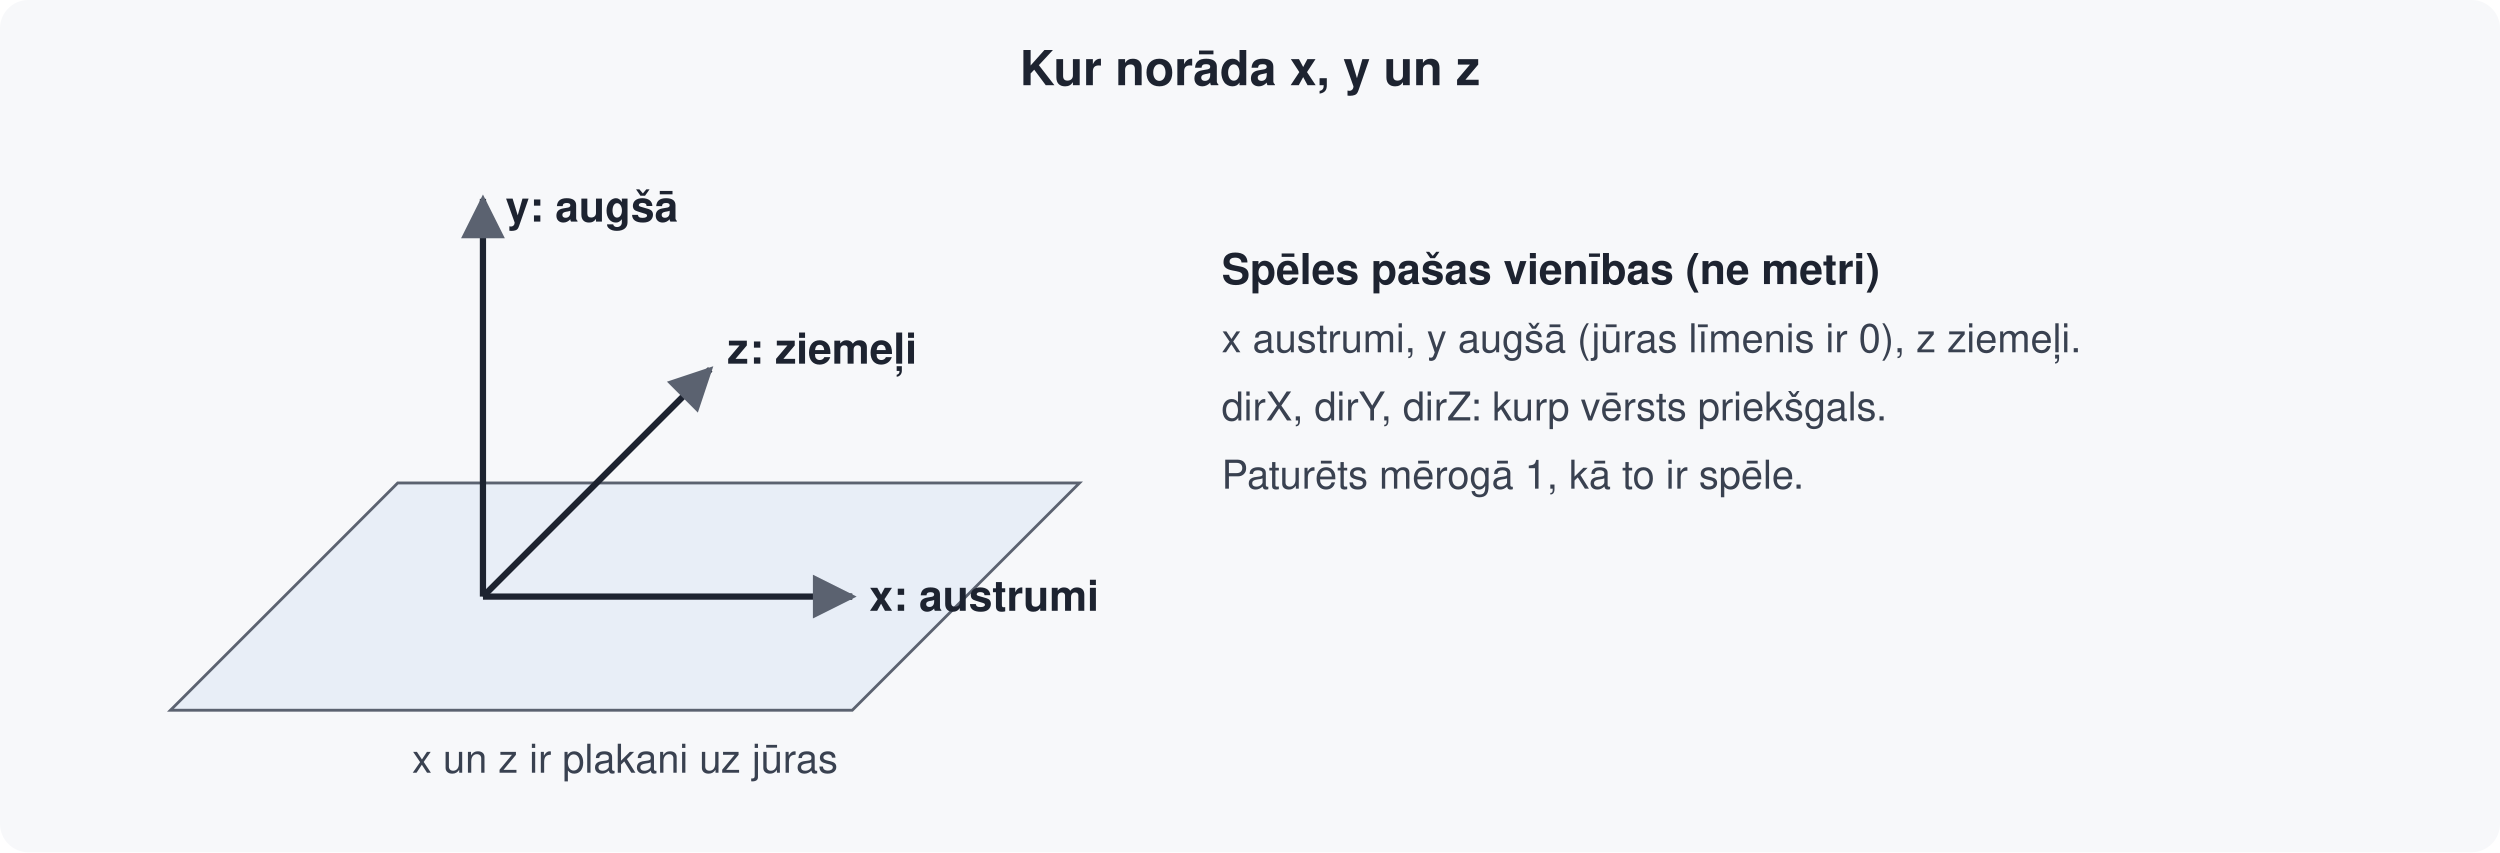
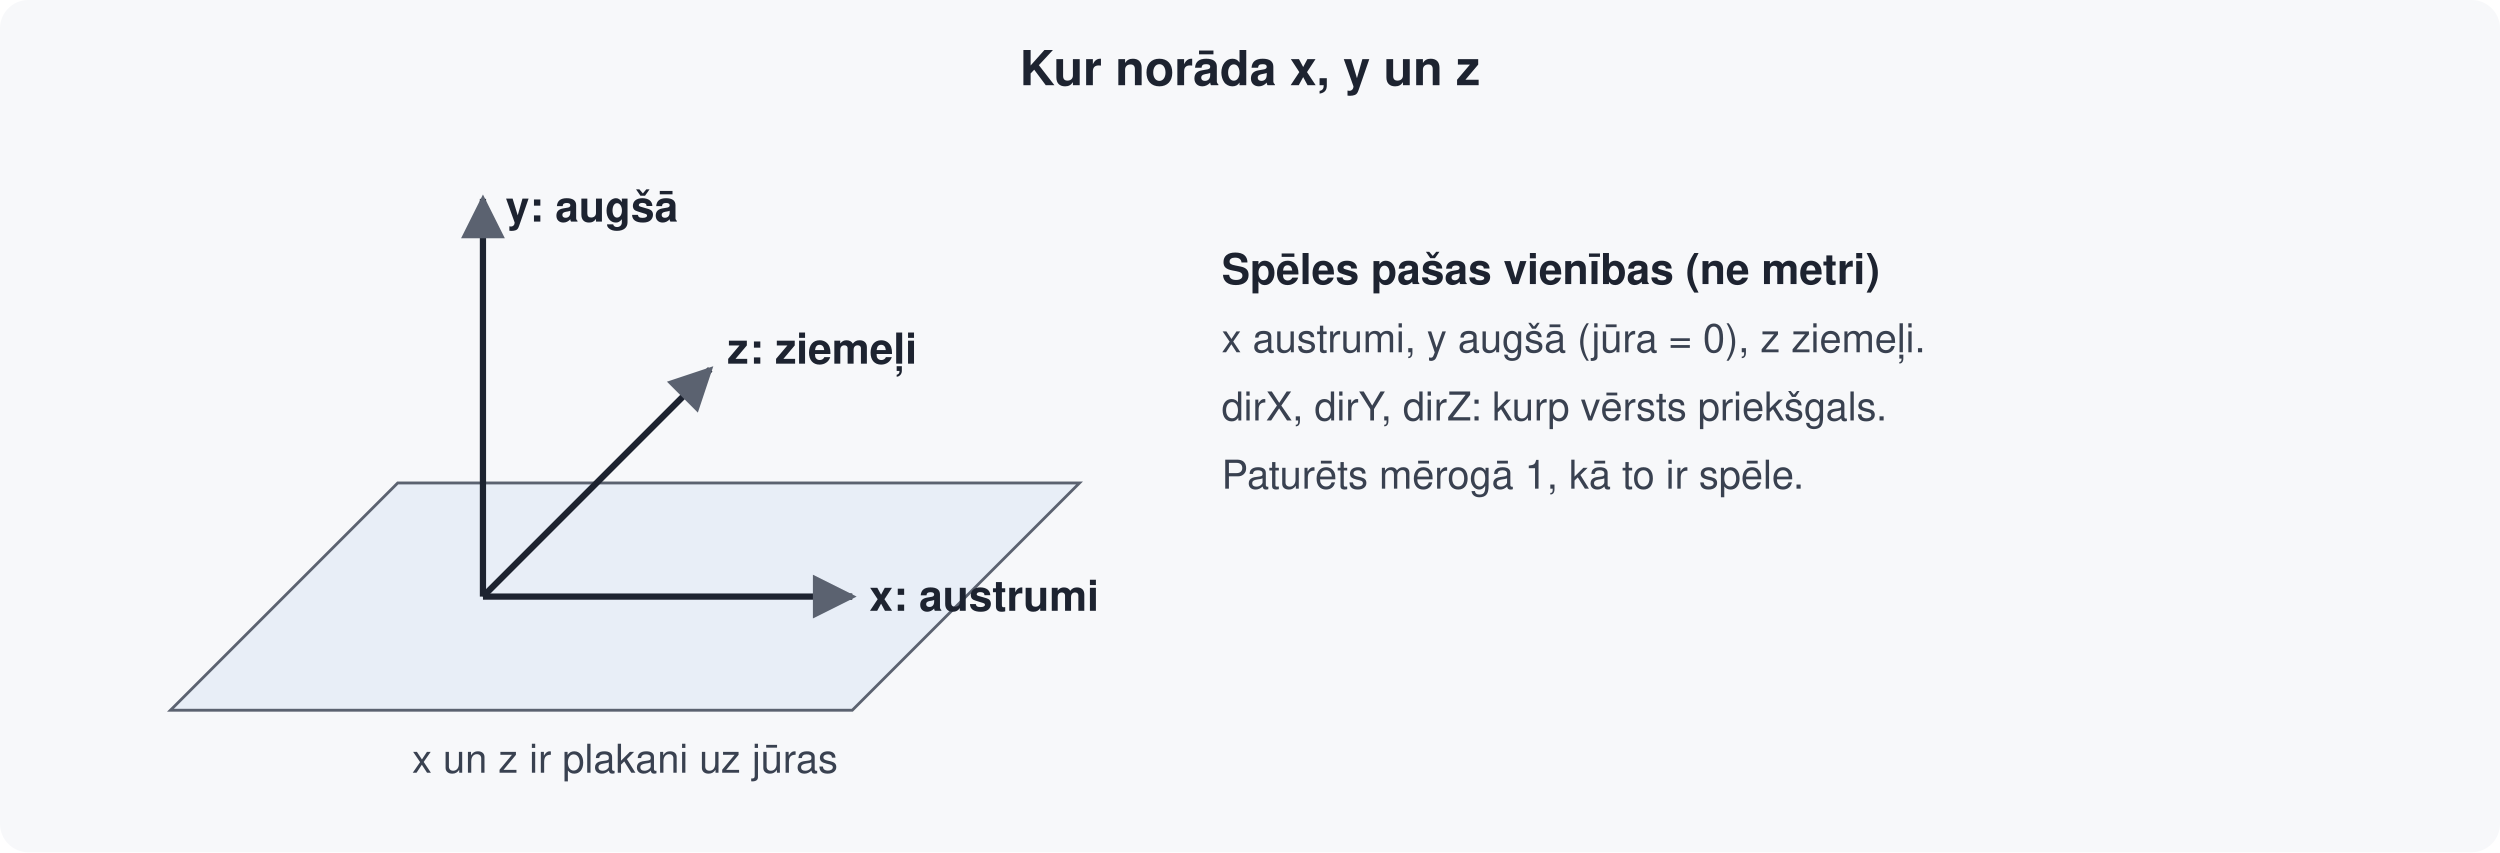
<svg xmlns="http://www.w3.org/2000/svg" width="880" height="300" viewBox="0 0 880 300" role="img" aria-label="Where x, y and z point">
  <defs>
    <marker id="a" viewBox="0 0 10 10" refX="9" refY="5" markerWidth="7" markerHeight="7" orient="auto">
      <path d="M0,0 L10,5 L0,10 z" fill="#5b6270" />
    </marker>
  </defs>
  <rect width="880" height="300" rx="10" fill="#f7f8fa" />
  <text x="440" y="30" font-family="Segoe UI,Helvetica,Arial,sans-serif" font-size="17" font-weight="600" text-anchor="middle" fill="#1d2330">Kur norāda x, y un z</text>
  <polygon points="60,250 300,250 380,170 140,170" fill="#e8eef7" stroke="#5b6270" stroke-width="1" />
  <text x="220" y="272" font-family="Segoe UI,Helvetica,Arial,sans-serif" font-size="14" text-anchor="middle" fill="#394150">x un z ir plakani uz jūras</text>
  <line x1="170" y1="210" x2="300" y2="210" stroke="#1d2330" stroke-width="2.2" marker-end="url(#a)" />
  <text x="306" y="215" font-family="Segoe UI,Helvetica,Arial,sans-serif" font-size="15" font-weight="600" text-anchor="start" fill="#1d2330">x: austrumi</text>
  <line x1="170" y1="210" x2="170" y2="70" stroke="#1d2330" stroke-width="2.2" marker-end="url(#a)" />
  <text x="178" y="78" font-family="Segoe UI,Helvetica,Arial,sans-serif" font-size="15" font-weight="600" text-anchor="start" fill="#1d2330">y: augšā</text>
  <line x1="170" y1="210" x2="250" y2="130" stroke="#1d2330" stroke-width="2.2" marker-end="url(#a)" />
  <text x="256" y="128" font-family="Segoe UI,Helvetica,Arial,sans-serif" font-size="15" font-weight="600" text-anchor="start" fill="#1d2330">z: ziemeļi</text>
  <text x="430" y="100" font-family="Segoe UI,Helvetica,Arial,sans-serif" font-size="15" font-weight="600" text-anchor="start" fill="#1d2330">Spēles pašas vienības (ne metri)</text>
-   <text x="430" y="124" font-family="Segoe UI,Helvetica,Arial,sans-serif" font-size="14" text-anchor="start" fill="#394150">x austrumi, y augšā (jūras līmenis ir 0), z ziemeļi.</text>
+   <text x="430" y="124" font-family="Segoe UI,Helvetica,Arial,sans-serif" font-size="14" text-anchor="start" fill="#394150">x austrumi, y augšā (jūra = 0), z ziemeļi.</text>
  <text x="430" y="148" font-family="Segoe UI,Helvetica,Arial,sans-serif" font-size="14" text-anchor="start" fill="#394150">dirX, dirY, dirZ: kurp vērsts priekšgals.</text>
  <text x="430" y="172" font-family="Segoe UI,Helvetica,Arial,sans-serif" font-size="14" text-anchor="start" fill="#394150">Paturēts mērogā 1, kā to ir spēle.</text>
</svg>
